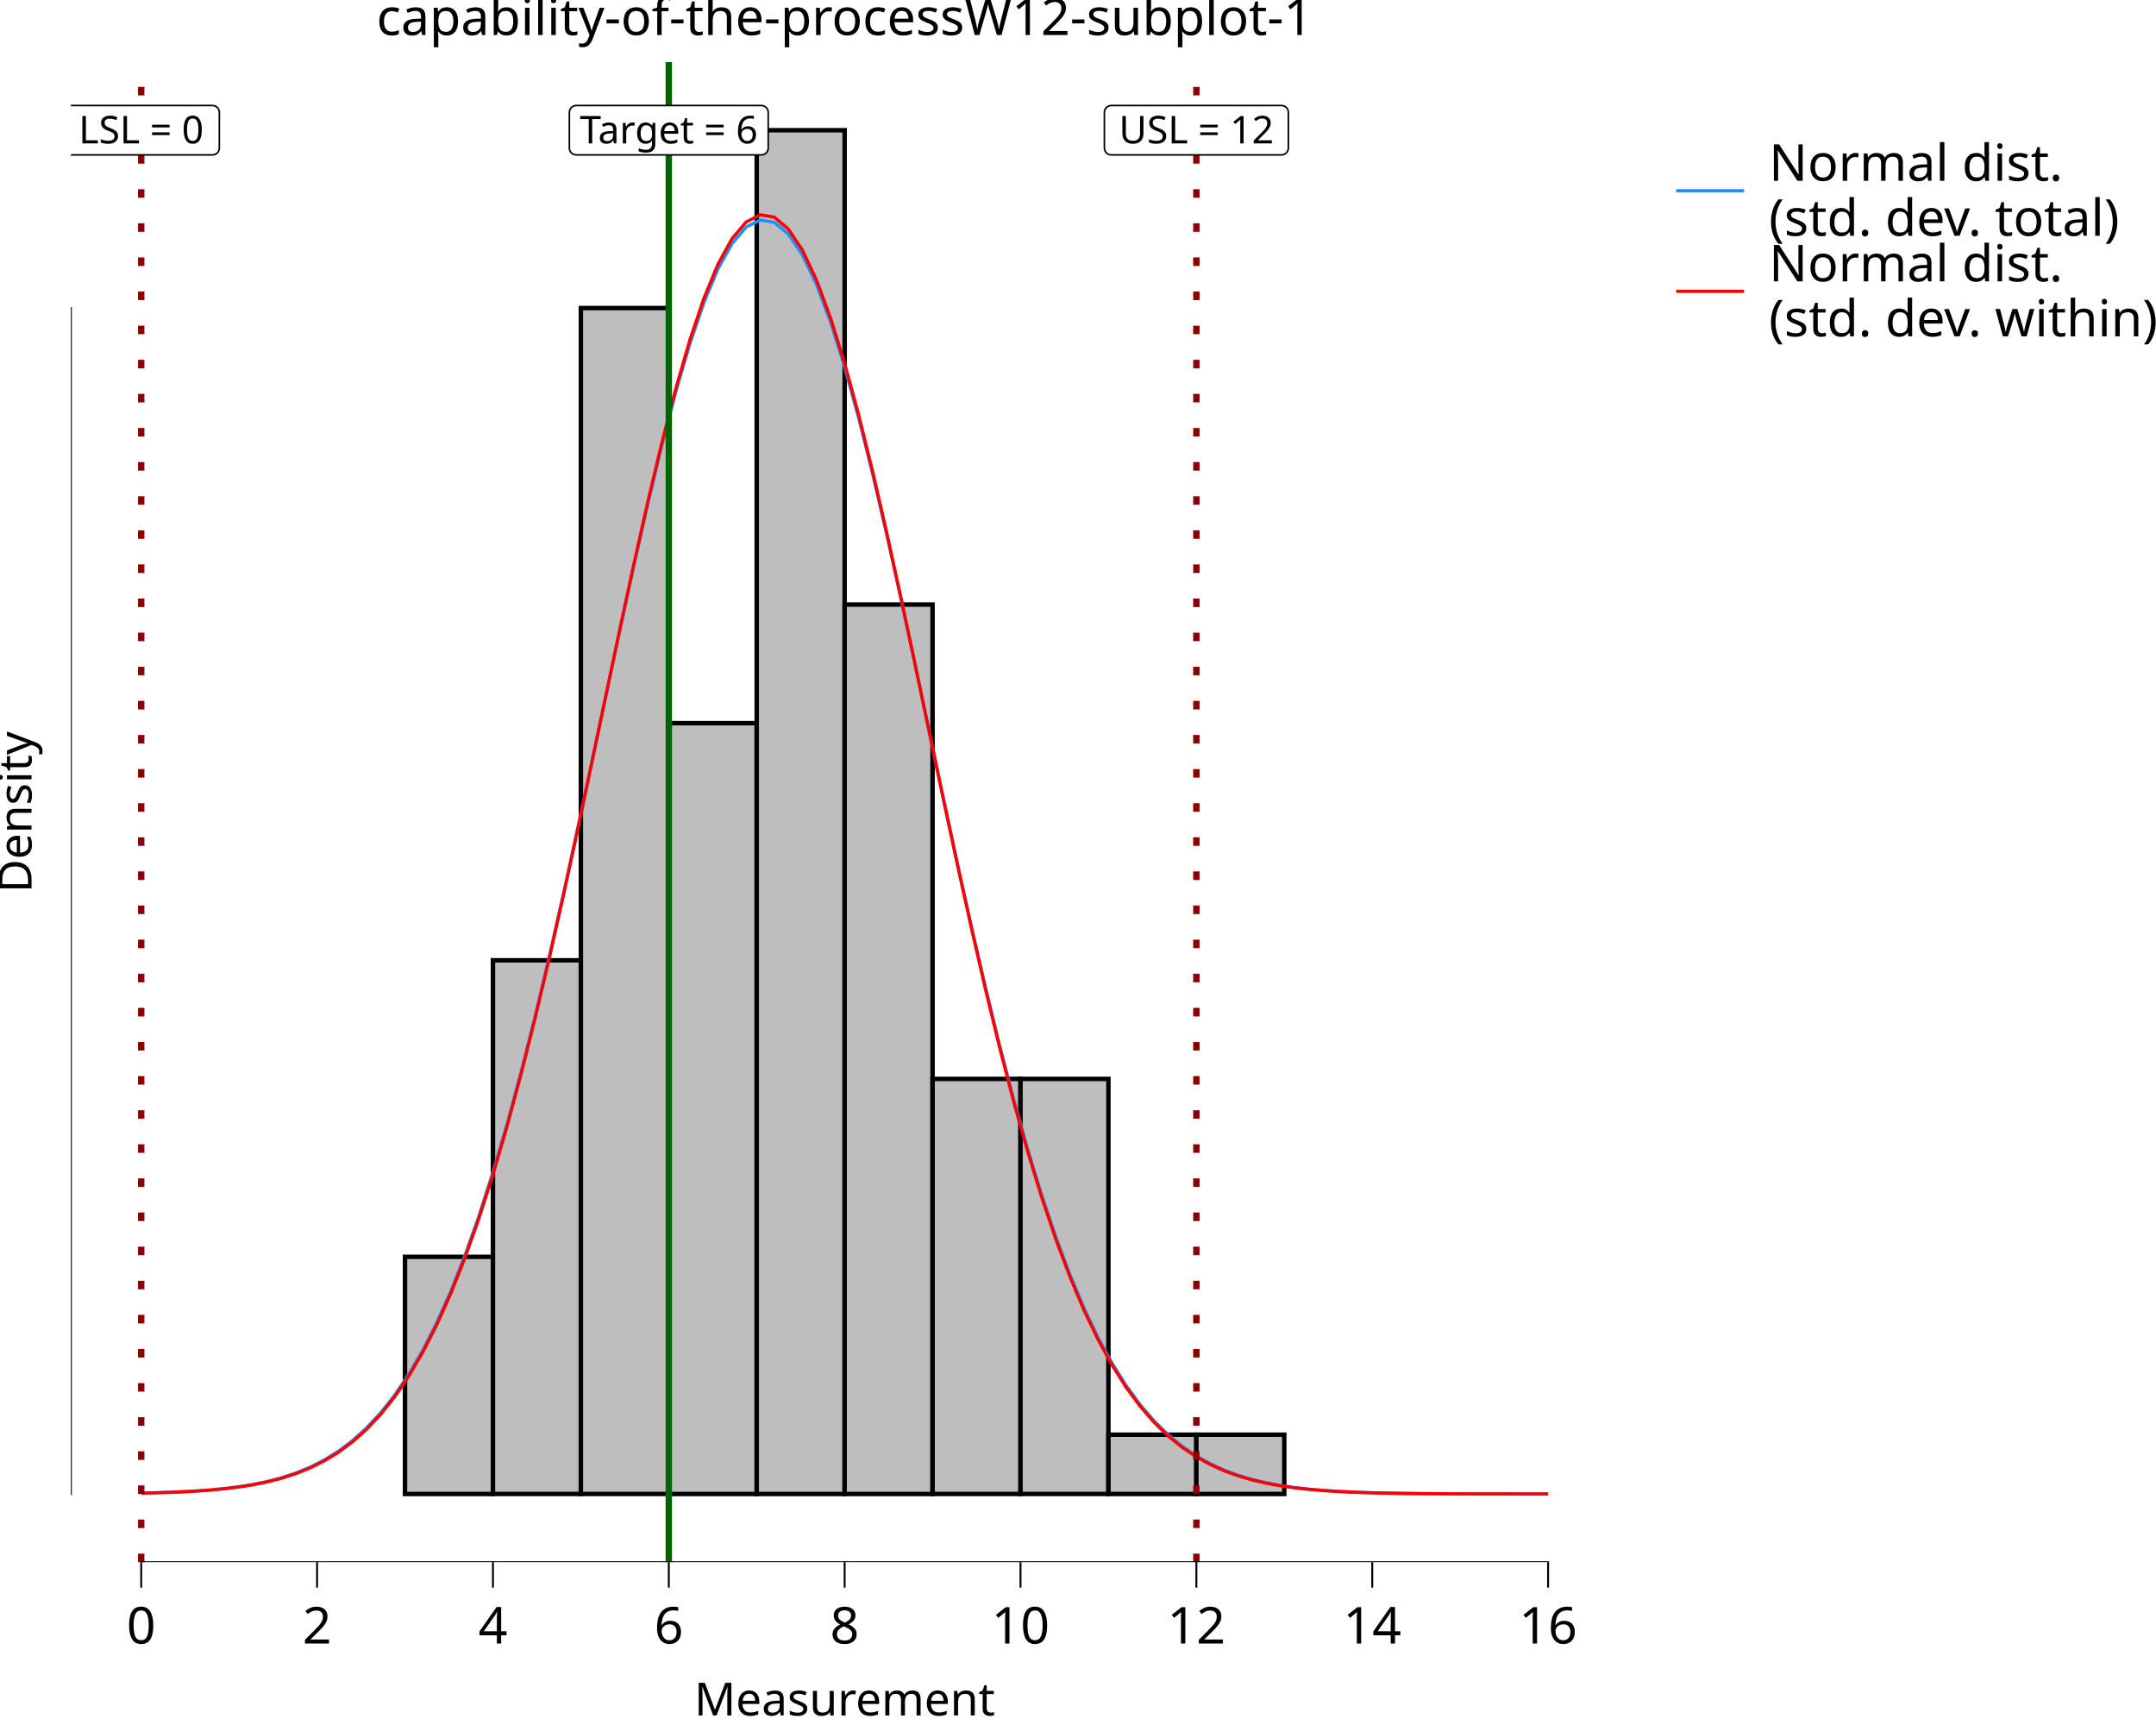
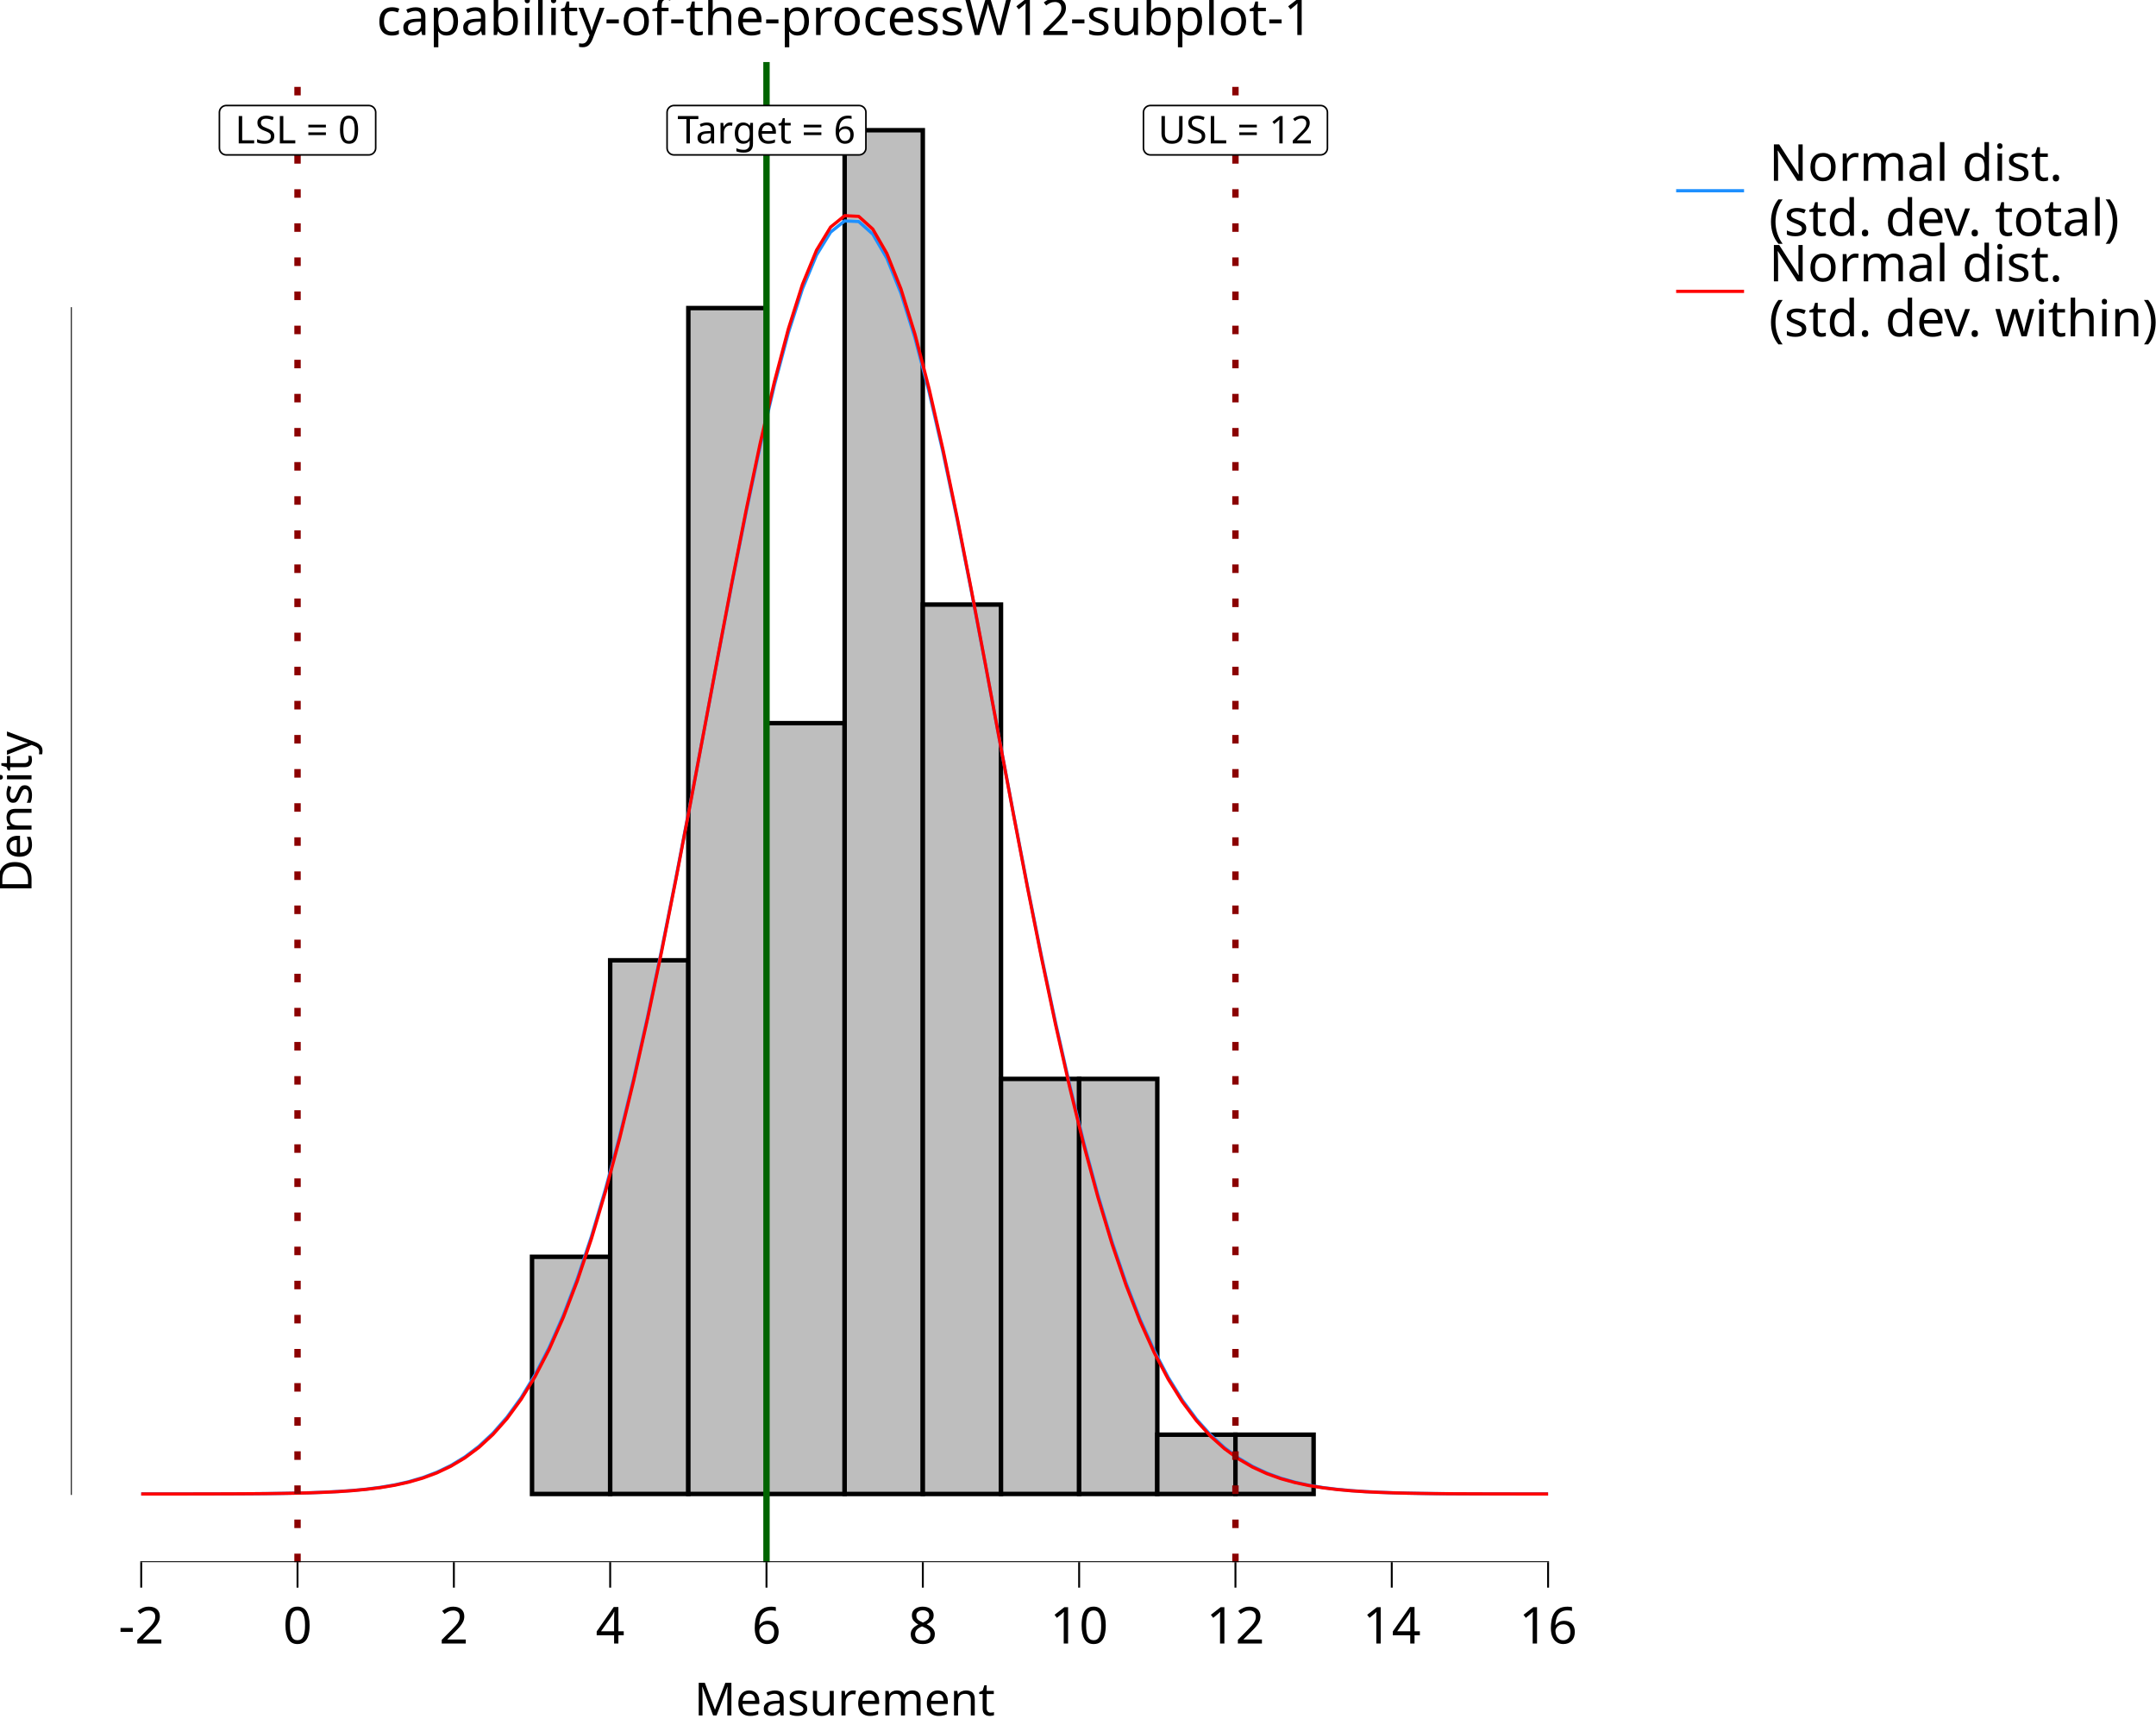
<svg xmlns="http://www.w3.org/2000/svg" class="svglite" data-engine-version="2.0" width="720.00pt" height="576.00pt" viewBox="0 0 720.00 576.00">
  <defs>
    <style type="text/css">
    .svglite line, .svglite polyline, .svglite polygon, .svglite path, .svglite rect, .svglite circle {
      fill: none;
      stroke: #000000;
      stroke-linecap: round;
      stroke-linejoin: round;
      stroke-miterlimit: 10.00;
    }
  </style>
  </defs>
  <rect width="100%" height="100%" style="stroke: none; fill: #FFFFFF;" />
  <defs>
    <clipPath id="cpMC4wMHw3MjAuMDB8MC4wMHw1NzYuMDA=">
      <rect x="0.00" y="0.00" width="720.00" height="576.00" />
    </clipPath>
  </defs>
  <g clip-path="url(#cpMC4wMHw3MjAuMDB8MC4wMHw1NzYuMDA=)">
    <rect x="0.00" y="0.00" width="720.00" height="576.00" style="stroke-width: 10.67; stroke: none;" />
  </g>
  <defs>
    <clipPath id="cpMjMuNjd8NTQwLjQ4fDIwLjcxfDUyMS42Mw==">
      <rect x="23.67" y="20.71" width="516.81" height="500.92" />
    </clipPath>
  </defs>
  <g clip-path="url(#cpMjMuNjd8NTQwLjQ4fDIwLjcxfDUyMS42Mw==)">
    <rect x="23.67" y="20.71" width="516.81" height="500.92" style="stroke-width: 10.67; stroke: none;" />
-     <rect x="47.16" y="498.86" width="29.36" height="0.00" style="stroke-width: 1.49; stroke-linecap: butt; stroke-linejoin: miter; fill: #BEBEBE;" />
-     <rect x="76.52" y="498.86" width="29.36" height="0.00" style="stroke-width: 1.49; stroke-linecap: butt; stroke-linejoin: miter; fill: #BEBEBE;" />
-     <rect x="105.89" y="498.86" width="29.36" height="0.00" style="stroke-width: 1.49; stroke-linecap: butt; stroke-linejoin: miter; fill: #BEBEBE;" />
-     <rect x="135.25" y="419.66" width="29.36" height="79.20" style="stroke-width: 1.49; stroke-linecap: butt; stroke-linejoin: miter; fill: #BEBEBE;" />
-     <rect x="164.62" y="320.66" width="29.36" height="178.19" style="stroke-width: 1.49; stroke-linecap: butt; stroke-linejoin: miter; fill: #BEBEBE;" />
-     <rect x="193.98" y="102.87" width="29.36" height="395.98" style="stroke-width: 1.49; stroke-linecap: butt; stroke-linejoin: miter; fill: #BEBEBE;" />
-     <rect x="223.35" y="241.47" width="29.36" height="257.39" style="stroke-width: 1.49; stroke-linecap: butt; stroke-linejoin: miter; fill: #BEBEBE;" />
-     <rect x="252.71" y="43.48" width="29.36" height="455.38" style="stroke-width: 1.49; stroke-linecap: butt; stroke-linejoin: miter; fill: #BEBEBE;" />
-     <rect x="282.07" y="201.87" width="29.36" height="296.99" style="stroke-width: 1.49; stroke-linecap: butt; stroke-linejoin: miter; fill: #BEBEBE;" />
-     <rect x="311.44" y="360.26" width="29.36" height="138.59" style="stroke-width: 1.49; stroke-linecap: butt; stroke-linejoin: miter; fill: #BEBEBE;" />
-     <rect x="340.80" y="360.26" width="29.36" height="138.59" style="stroke-width: 1.49; stroke-linecap: butt; stroke-linejoin: miter; fill: #BEBEBE;" />
-     <rect x="370.17" y="479.06" width="29.36" height="19.80" style="stroke-width: 1.49; stroke-linecap: butt; stroke-linejoin: miter; fill: #BEBEBE;" />
-     <rect x="399.53" y="479.06" width="29.36" height="19.80" style="stroke-width: 1.49; stroke-linecap: butt; stroke-linejoin: miter; fill: #BEBEBE;" />
-     <rect x="428.90" y="498.86" width="29.36" height="0.00" style="stroke-width: 1.49; stroke-linecap: butt; stroke-linejoin: miter; fill: #BEBEBE;" />
-     <rect x="458.26" y="498.86" width="29.36" height="0.00" style="stroke-width: 1.49; stroke-linecap: butt; stroke-linejoin: miter; fill: #BEBEBE;" />
-     <rect x="487.62" y="498.86" width="29.36" height="0.00" style="stroke-width: 1.49; stroke-linecap: butt; stroke-linejoin: miter; fill: #BEBEBE;" />
-     <polyline points="47.16,498.56 51.86,498.45 56.56,498.29 61.25,498.09 65.95,497.82 70.65,497.46 75.35,497.00 80.05,496.40 84.75,495.63 89.44,494.64 94.14,493.40 98.84,491.85 103.54,489.92 108.24,487.54 112.94,484.64 117.63,481.12 122.33,476.90 127.03,471.88 131.73,465.95 136.43,459.01 141.13,450.96 145.82,441.72 150.52,431.20 155.22,419.34 159.92,406.09 164.62,391.43 169.32,375.37 174.01,357.96 178.71,339.30 183.41,319.49 188.11,298.72 192.81,277.20 197.50,255.17 202.20,232.95 206.90,210.84 211.60,189.21 216.30,168.41 221.00,148.83 225.69,130.83 230.39,114.77 235.09,100.97 239.79,89.73 244.49,81.29 249.19,75.82 253.88,73.46 258.58,74.25 263.28,78.17 267.98,85.15 272.68,95.02 277.38,107.57 282.07,122.53 286.77,139.61 291.47,158.44 296.17,178.68 300.87,199.94 305.57,221.86 310.26,244.07 314.96,266.23 319.66,288.04 324.36,309.21 329.06,329.53 333.75,348.78 338.45,366.83 343.15,383.57 347.85,398.93 352.55,412.89 357.25,425.44 361.94,436.63 366.64,446.50 371.34,455.13 376.04,462.61 380.74,469.03 385.44,474.50 390.13,479.11 394.83,482.96 399.53,486.16 404.23,488.79 408.93,490.94 413.63,492.67 418.32,494.06 423.02,495.16 427.72,496.04 432.42,496.72 437.12,497.25 441.82,497.65 446.51,497.96 451.21,498.20 455.91,498.38 460.61,498.51 465.31,498.61 470.01,498.68 474.70,498.73 479.40,498.77 484.10,498.79 488.80,498.81 493.50,498.83 498.19,498.84 502.89,498.84 507.59,498.85 512.29,498.85 516.99,498.85 " style="stroke-width: 1.07; stroke: #1E90FF; stroke-linecap: butt;" />
-     <polyline points="47.16,498.58 51.86,498.47 56.56,498.32 61.25,498.13 65.95,497.87 70.65,497.52 75.35,497.07 80.05,496.49 84.75,495.74 89.44,494.78 94.14,493.57 98.84,492.05 103.54,490.16 108.24,487.83 112.94,484.97 117.63,481.51 122.33,477.34 127.03,472.37 131.73,466.50 136.43,459.61 141.13,451.62 145.82,442.42 150.52,431.94 155.22,420.10 159.92,406.86 164.62,392.20 169.32,376.11 174.01,358.66 178.71,339.93 183.41,320.03 188.11,299.14 192.81,277.48 197.50,255.29 202.20,232.89 206.90,210.59 211.60,188.75 216.30,167.75 221.00,147.96 225.69,129.76 230.39,113.52 235.09,99.57 239.79,88.19 244.49,79.65 249.19,74.12 253.88,71.72 258.58,72.52 263.28,76.50 267.98,83.55 272.68,93.54 277.38,106.24 282.07,121.38 286.77,138.64 291.47,157.68 296.17,178.12 300.87,199.59 305.57,221.70 310.26,244.10 314.96,266.43 319.66,288.39 324.36,309.69 329.06,330.11 333.75,349.45 338.45,367.56 343.15,384.33 347.85,399.71 352.55,413.66 357.25,426.19 361.94,437.35 366.64,447.18 371.34,455.76 376.04,463.19 380.74,469.55 385.44,474.96 390.13,479.52 394.83,483.32 399.53,486.47 404.23,489.06 408.93,491.16 413.63,492.86 418.32,494.21 423.02,495.29 427.72,496.14 432.42,496.80 437.12,497.31 441.82,497.71 446.51,498.01 451.21,498.23 455.91,498.40 460.61,498.53 465.31,498.62 470.01,498.69 474.70,498.74 479.40,498.77 484.10,498.80 488.80,498.82 493.50,498.83 498.19,498.84 502.89,498.84 507.59,498.85 512.29,498.85 516.99,498.85 " style="stroke-width: 1.07; stroke: #FF0000; stroke-linecap: butt;" />
-     <line x1="223.35" y1="521.63" x2="223.35" y2="20.71" style="stroke-width: 2.13; stroke: #006400; stroke-linecap: butt;" />
-     <line x1="47.16" y1="521.63" x2="47.16" y2="20.71" style="stroke-width: 2.13; stroke: #8B0000; stroke-dasharray: 2.85,8.54; stroke-linecap: butt;" />
-     <line x1="399.53" y1="521.63" x2="399.53" y2="20.71" style="stroke-width: 2.13; stroke: #8B0000; stroke-dasharray: 2.85,8.54; stroke-linecap: butt;" />
-     <polygon points="192.45,51.72 254.24,51.72 254.15,51.72 254.52,51.71 254.88,51.63 255.23,51.50 255.55,51.32 255.84,51.08 256.09,50.80 256.28,50.49 256.43,50.15 256.52,49.79 256.55,49.42 256.55,49.42 256.55,37.53 256.55,37.53 256.52,37.17 256.43,36.80 256.28,36.46 256.09,36.15 255.84,35.87 255.55,35.64 255.23,35.45 254.88,35.32 254.52,35.25 254.24,35.23 192.45,35.23 192.73,35.25 192.35,35.23 191.99,35.28 191.63,35.38 191.29,35.54 190.99,35.75 190.72,36.01 190.50,36.30 190.33,36.63 190.21,36.98 190.15,37.35 190.14,37.53 190.14,49.42 190.15,49.23 190.15,49.60 190.21,49.97 190.33,50.32 190.50,50.65 190.72,50.95 190.99,51.20 191.29,51.42 191.63,51.57 191.99,51.68 192.35,51.72 " style="stroke-width: 0.53; fill: #FFFFFF;" />
-     <text x="223.35" y="47.88" text-anchor="middle" style="font-size: 12.80px; font-family: sans;" textLength="58.72px" lengthAdjust="spacingAndGlyphs">Target = 6</text>
-     <polygon points="23.37,51.72 70.95,51.72 70.86,51.72 71.23,51.71 71.59,51.63 71.94,51.50 72.26,51.32 72.54,51.08 72.79,50.80 72.99,50.49 73.13,50.15 73.22,49.79 73.25,49.42 73.25,49.42 73.25,37.53 73.25,37.53 73.22,37.17 73.13,36.80 72.99,36.46 72.79,36.15 72.54,35.87 72.26,35.64 71.94,35.45 71.59,35.32 71.23,35.25 70.95,35.23 23.37,35.23 23.65,35.25 23.28,35.23 22.91,35.28 22.55,35.38 22.22,35.54 21.91,35.75 21.65,36.01 21.42,36.30 21.25,36.63 21.13,36.98 21.07,37.35 21.07,37.53 21.07,49.42 21.07,49.23 21.07,49.60 21.13,49.97 21.25,50.32 21.42,50.65 21.65,50.95 21.91,51.20 22.22,51.42 22.55,51.57 22.91,51.68 23.28,51.72 " style="stroke-width: 0.53; fill: #FFFFFF;" />
-     <text x="47.16" y="47.88" text-anchor="middle" style="font-size: 12.80px; font-family: sans;" textLength="44.50px" lengthAdjust="spacingAndGlyphs">LSL = 0</text>
-     <polygon points="371.12,51.72 427.94,51.72 427.85,51.72 428.22,51.71 428.58,51.63 428.93,51.50 429.25,51.32 429.54,51.08 429.79,50.80 429.98,50.49 430.13,50.15 430.22,49.79 430.25,49.42 430.25,49.42 430.25,37.53 430.25,37.53 430.22,37.17 430.13,36.80 429.98,36.46 429.79,36.15 429.54,35.87 429.25,35.64 428.93,35.45 428.58,35.32 428.22,35.25 427.94,35.23 371.12,35.23 371.40,35.25 371.03,35.23 370.66,35.28 370.30,35.38 369.97,35.54 369.66,35.75 369.39,36.01 369.17,36.30 369.00,36.63 368.88,36.98 368.82,37.35 368.81,37.53 368.81,49.42 368.82,49.23 368.82,49.60 368.88,49.97 369.00,50.32 369.17,50.65 369.39,50.95 369.66,51.20 369.97,51.42 370.30,51.57 370.66,51.68 371.03,51.72 " style="stroke-width: 0.53; fill: #FFFFFF;" />
-     <text x="399.53" y="47.88" text-anchor="middle" style="font-size: 12.80px; font-family: sans;" textLength="53.75px" lengthAdjust="spacingAndGlyphs">USL = 12</text>
+     <rect x="47.16" y="498.86" width="26.10" height="0.00" style="stroke-width: 1.49; stroke-linecap: butt; stroke-linejoin: miter; fill: #BEBEBE;" />
+     <rect x="73.26" y="498.86" width="26.10" height="0.00" style="stroke-width: 1.49; stroke-linecap: butt; stroke-linejoin: miter; fill: #BEBEBE;" />
+     <rect x="99.36" y="498.86" width="26.10" height="0.00" style="stroke-width: 1.49; stroke-linecap: butt; stroke-linejoin: miter; fill: #BEBEBE;" />
+     <rect x="125.46" y="498.86" width="26.10" height="0.00" style="stroke-width: 1.49; stroke-linecap: butt; stroke-linejoin: miter; fill: #BEBEBE;" />
+     <rect x="151.57" y="498.86" width="26.10" height="0.00" style="stroke-width: 1.49; stroke-linecap: butt; stroke-linejoin: miter; fill: #BEBEBE;" />
+     <rect x="177.67" y="419.66" width="26.10" height="79.20" style="stroke-width: 1.49; stroke-linecap: butt; stroke-linejoin: miter; fill: #BEBEBE;" />
+     <rect x="203.77" y="320.66" width="26.10" height="178.19" style="stroke-width: 1.49; stroke-linecap: butt; stroke-linejoin: miter; fill: #BEBEBE;" />
+     <rect x="229.87" y="102.87" width="26.10" height="395.98" style="stroke-width: 1.49; stroke-linecap: butt; stroke-linejoin: miter; fill: #BEBEBE;" />
+     <rect x="255.97" y="241.47" width="26.10" height="257.39" style="stroke-width: 1.49; stroke-linecap: butt; stroke-linejoin: miter; fill: #BEBEBE;" />
+     <rect x="282.07" y="43.48" width="26.10" height="455.38" style="stroke-width: 1.49; stroke-linecap: butt; stroke-linejoin: miter; fill: #BEBEBE;" />
+     <rect x="308.18" y="201.87" width="26.10" height="296.99" style="stroke-width: 1.49; stroke-linecap: butt; stroke-linejoin: miter; fill: #BEBEBE;" />
+     <rect x="334.28" y="360.26" width="26.10" height="138.59" style="stroke-width: 1.49; stroke-linecap: butt; stroke-linejoin: miter; fill: #BEBEBE;" />
+     <rect x="360.38" y="360.26" width="26.10" height="138.59" style="stroke-width: 1.49; stroke-linecap: butt; stroke-linejoin: miter; fill: #BEBEBE;" />
+     <rect x="386.48" y="479.06" width="26.10" height="19.80" style="stroke-width: 1.49; stroke-linecap: butt; stroke-linejoin: miter; fill: #BEBEBE;" />
+     <rect x="412.58" y="479.06" width="26.10" height="19.80" style="stroke-width: 1.49; stroke-linecap: butt; stroke-linejoin: miter; fill: #BEBEBE;" />
+     <rect x="438.68" y="498.86" width="26.10" height="0.00" style="stroke-width: 1.49; stroke-linecap: butt; stroke-linejoin: miter; fill: #BEBEBE;" />
+     <rect x="464.78" y="498.86" width="26.10" height="0.00" style="stroke-width: 1.49; stroke-linecap: butt; stroke-linejoin: miter; fill: #BEBEBE;" />
+     <rect x="490.89" y="498.86" width="26.10" height="0.00" style="stroke-width: 1.49; stroke-linecap: butt; stroke-linejoin: miter; fill: #BEBEBE;" />
+     <polyline points="47.16,498.85 51.86,498.85 56.56,498.85 61.25,498.85 65.95,498.84 70.65,498.83 75.35,498.82 80.05,498.80 84.75,498.77 89.44,498.72 94.14,498.66 98.84,498.57 103.54,498.45 108.24,498.27 112.94,498.03 117.63,497.70 122.33,497.25 127.03,496.64 131.73,495.84 136.43,494.78 141.13,493.40 145.82,491.63 150.52,489.37 155.22,486.52 159.92,482.96 164.62,478.57 169.32,473.21 174.01,466.74 178.71,459.01 183.41,449.88 188.11,439.22 192.81,426.91 197.50,412.89 202.20,397.09 206.90,379.51 211.60,360.21 216.30,339.30 221.00,316.94 225.69,293.40 230.39,268.98 235.09,244.07 239.79,219.10 244.49,194.55 249.19,170.95 253.88,148.83 258.58,128.71 263.28,111.09 267.98,96.44 272.68,85.15 277.38,77.51 282.07,73.76 286.77,73.98 291.47,78.17 296.17,86.23 300.87,97.91 305.57,112.91 310.26,130.83 314.96,151.20 319.66,173.51 324.36,197.24 329.06,221.86 333.75,246.85 338.45,271.73 343.15,296.07 347.85,319.49 352.55,341.69 357.25,362.44 361.94,381.55 366.64,398.93 371.34,414.53 376.04,428.36 380.74,440.48 385.44,450.96 390.13,459.93 394.83,467.52 399.53,473.86 404.23,479.11 408.93,483.40 413.63,486.87 418.32,489.65 423.02,491.85 427.72,493.57 432.42,494.91 437.12,495.94 441.82,496.72 446.51,497.30 451.21,497.74 455.91,498.06 460.61,498.29 465.31,498.46 470.01,498.58 474.70,498.67 479.40,498.73 484.10,498.77 488.80,498.80 493.50,498.82 498.19,498.83 502.89,498.84 507.59,498.85 512.29,498.85 516.99,498.85 " style="stroke-width: 1.07; stroke: #1E90FF; stroke-linecap: butt;" />
+     <polyline points="47.16,498.85 51.86,498.85 56.56,498.85 61.25,498.85 65.95,498.84 70.65,498.83 75.35,498.82 80.05,498.80 84.75,498.77 89.44,498.73 94.14,498.67 98.84,498.59 103.54,498.47 108.24,498.30 112.94,498.07 117.63,497.75 122.33,497.31 127.03,496.73 131.73,495.95 136.43,494.92 141.13,493.57 145.82,491.84 150.52,489.62 155.22,486.82 159.92,483.32 164.62,478.99 169.32,473.69 174.01,467.28 178.71,459.61 183.41,450.54 188.11,439.93 192.81,427.66 197.50,413.66 202.20,397.86 206.90,380.27 211.60,360.92 216.30,339.93 221.00,317.47 225.69,293.79 230.39,269.20 235.09,244.10 239.79,218.92 244.49,194.15 249.19,170.31 253.88,147.96 258.58,127.62 263.28,109.81 267.98,94.98 272.68,83.55 277.38,75.83 282.07,72.02 286.77,72.25 291.47,76.50 296.17,84.65 300.87,96.47 305.57,111.65 310.26,129.76 314.96,150.35 319.66,172.90 324.36,196.86 329.06,221.70 333.75,246.90 338.45,271.97 343.15,296.47 347.85,320.03 352.55,342.33 357.25,363.15 361.94,382.31 366.64,399.71 371.34,415.30 376.04,429.11 380.74,441.19 385.44,451.62 390.13,460.53 394.83,468.06 399.53,474.34 404.23,479.52 408.93,483.75 413.63,487.17 418.32,489.90 423.02,492.05 427.72,493.74 432.42,495.04 437.12,496.04 441.82,496.80 446.51,497.37 451.21,497.79 455.91,498.10 460.61,498.32 465.31,498.48 470.01,498.60 474.70,498.68 479.40,498.74 484.10,498.78 488.80,498.80 493.50,498.82 498.19,498.83 502.89,498.84 507.59,498.85 512.29,498.85 516.99,498.85 " style="stroke-width: 1.07; stroke: #FF0000; stroke-linecap: butt;" />
+     <line x1="255.97" y1="521.63" x2="255.97" y2="20.71" style="stroke-width: 2.13; stroke: #006400; stroke-linecap: butt;" />
+     <line x1="99.36" y1="521.63" x2="99.36" y2="20.71" style="stroke-width: 2.13; stroke: #8B0000; stroke-dasharray: 2.85,8.54; stroke-linecap: butt;" />
+     <line x1="412.58" y1="521.63" x2="412.58" y2="20.71" style="stroke-width: 2.13; stroke: #8B0000; stroke-dasharray: 2.85,8.54; stroke-linecap: butt;" />
+     <polygon points="225.07,51.72 286.87,51.72 286.78,51.72 287.15,51.71 287.51,51.63 287.86,51.50 288.18,51.32 288.47,51.08 288.71,50.80 288.91,50.49 289.06,50.15 289.15,49.79 289.17,49.42 289.17,49.42 289.17,37.53 289.17,37.53 289.15,37.17 289.06,36.80 288.91,36.46 288.71,36.15 288.47,35.87 288.18,35.64 287.86,35.45 287.51,35.32 287.15,35.25 286.87,35.23 225.07,35.23 225.35,35.25 224.98,35.23 224.61,35.28 224.26,35.38 223.92,35.54 223.62,35.75 223.35,36.01 223.13,36.30 222.95,36.63 222.84,36.98 222.78,37.35 222.77,37.53 222.77,49.42 222.78,49.23 222.78,49.60 222.84,49.97 222.95,50.32 223.13,50.65 223.35,50.95 223.62,51.20 223.92,51.42 224.26,51.57 224.61,51.68 224.98,51.72 " style="stroke-width: 0.53; fill: #FFFFFF;" />
+     <text x="255.97" y="47.88" text-anchor="middle" style="font-size: 12.80px; font-family: sans;" textLength="58.72px" lengthAdjust="spacingAndGlyphs">Target = 6</text>
+     <polygon points="75.57,51.72 123.15,51.72 123.06,51.72 123.43,51.71 123.79,51.63 124.14,51.50 124.46,51.32 124.75,51.08 124.99,50.80 125.19,50.49 125.34,50.15 125.43,49.79 125.46,49.42 125.46,49.42 125.46,37.53 125.46,37.53 125.43,37.17 125.34,36.80 125.19,36.46 124.99,36.15 124.75,35.87 124.46,35.64 124.14,35.45 123.79,35.32 123.43,35.25 123.15,35.23 75.57,35.23 75.85,35.25 75.48,35.23 75.11,35.28 74.76,35.38 74.42,35.54 74.12,35.75 73.85,36.01 73.63,36.30 73.45,36.63 73.34,36.98 73.28,37.35 73.27,37.53 73.27,49.42 73.28,49.23 73.28,49.60 73.34,49.97 73.45,50.32 73.63,50.65 73.85,50.95 74.12,51.20 74.42,51.42 74.76,51.57 75.11,51.68 75.48,51.72 " style="stroke-width: 0.53; fill: #FFFFFF;" />
+     <text x="99.36" y="47.88" text-anchor="middle" style="font-size: 12.80px; font-family: sans;" textLength="44.50px" lengthAdjust="spacingAndGlyphs">LSL = 0</text>
+     <polygon points="384.17,51.72 440.99,51.72 440.90,51.72 441.27,51.71 441.64,51.63 441.98,51.50 442.30,51.32 442.59,51.08 442.84,50.80 443.04,50.49 443.18,50.15 443.27,49.79 443.30,49.42 443.30,49.42 443.30,37.53 443.30,37.53 443.27,37.17 443.18,36.80 443.04,36.46 442.84,36.15 442.59,35.87 442.30,35.64 441.98,35.45 441.64,35.32 441.27,35.25 440.99,35.23 384.17,35.23 384.45,35.25 384.08,35.23 383.71,35.28 383.35,35.38 383.02,35.54 382.71,35.75 382.44,36.01 382.22,36.30 382.05,36.63 381.93,36.98 381.87,37.35 381.86,37.53 381.86,49.42 381.87,49.23 381.87,49.60 381.93,49.97 382.05,50.32 382.22,50.65 382.44,50.95 382.71,51.20 383.02,51.42 383.35,51.57 383.71,51.68 384.08,51.72 " style="stroke-width: 0.53; fill: #FFFFFF;" />
+     <text x="412.58" y="47.88" text-anchor="middle" style="font-size: 12.80px; font-family: sans;" textLength="53.75px" lengthAdjust="spacingAndGlyphs">USL = 12</text>
    <line x1="46.84" y1="521.63" x2="517.31" y2="521.63" style="stroke-width: 0.64; stroke-linecap: butt;" />
    <line x1="23.67" y1="499.18" x2="23.67" y2="102.56" style="stroke-width: 0.64; stroke-linecap: butt;" />
    <rect x="23.67" y="20.71" width="516.81" height="500.92" style="stroke-width: 0.00; stroke: none;" />
  </g>
  <g clip-path="url(#cpMC4wMHw3MjAuMDB8MC4wMHw1NzYuMDA=)">
    <polyline points="23.67,521.63 23.67,20.71 " style="stroke-width: 0.00; stroke: none; stroke-linecap: butt;" />
    <polyline points="23.67,521.63 540.48,521.63 " style="stroke-width: 0.00; stroke: none; stroke-linecap: butt;" />
    <polyline points="47.16,530.13 47.16,521.63 " style="stroke-width: 0.64; stroke-linecap: butt;" />
-     <polyline points="105.89,530.13 105.89,521.63 " style="stroke-width: 0.64; stroke-linecap: butt;" />
-     <polyline points="164.62,530.13 164.62,521.63 " style="stroke-width: 0.64; stroke-linecap: butt;" />
-     <polyline points="223.35,530.13 223.35,521.63 " style="stroke-width: 0.64; stroke-linecap: butt;" />
-     <polyline points="282.07,530.13 282.07,521.63 " style="stroke-width: 0.64; stroke-linecap: butt;" />
-     <polyline points="340.80,530.13 340.80,521.63 " style="stroke-width: 0.64; stroke-linecap: butt;" />
-     <polyline points="399.53,530.13 399.53,521.63 " style="stroke-width: 0.64; stroke-linecap: butt;" />
-     <polyline points="458.26,530.13 458.26,521.63 " style="stroke-width: 0.64; stroke-linecap: butt;" />
+     <polyline points="99.36,530.13 99.36,521.63 " style="stroke-width: 0.64; stroke-linecap: butt;" />
+     <polyline points="151.57,530.13 151.57,521.63 " style="stroke-width: 0.64; stroke-linecap: butt;" />
+     <polyline points="203.77,530.13 203.77,521.63 " style="stroke-width: 0.64; stroke-linecap: butt;" />
+     <polyline points="255.97,530.13 255.97,521.63 " style="stroke-width: 0.64; stroke-linecap: butt;" />
+     <polyline points="308.18,530.13 308.18,521.63 " style="stroke-width: 0.64; stroke-linecap: butt;" />
+     <polyline points="360.38,530.13 360.38,521.63 " style="stroke-width: 0.64; stroke-linecap: butt;" />
+     <polyline points="412.58,530.13 412.58,521.63 " style="stroke-width: 0.64; stroke-linecap: butt;" />
+     <polyline points="464.78,530.13 464.78,521.63 " style="stroke-width: 0.64; stroke-linecap: butt;" />
    <polyline points="516.99,530.13 516.99,521.63 " style="stroke-width: 0.64; stroke-linecap: butt;" />
-     <text x="47.16" y="548.80" text-anchor="middle" style="font-size: 17.00px; font-family: sans;" textLength="9.46px" lengthAdjust="spacingAndGlyphs">0</text>
-     <text x="105.89" y="548.80" text-anchor="middle" style="font-size: 17.00px; font-family: sans;" textLength="9.46px" lengthAdjust="spacingAndGlyphs">2</text>
-     <text x="164.62" y="548.80" text-anchor="middle" style="font-size: 17.00px; font-family: sans;" textLength="9.46px" lengthAdjust="spacingAndGlyphs">4</text>
-     <text x="223.35" y="548.80" text-anchor="middle" style="font-size: 17.00px; font-family: sans;" textLength="9.46px" lengthAdjust="spacingAndGlyphs">6</text>
-     <text x="282.07" y="548.80" text-anchor="middle" style="font-size: 17.00px; font-family: sans;" textLength="9.46px" lengthAdjust="spacingAndGlyphs">8</text>
-     <text x="340.80" y="548.80" text-anchor="middle" style="font-size: 17.00px; font-family: sans;" textLength="18.91px" lengthAdjust="spacingAndGlyphs">10</text>
-     <text x="399.53" y="548.80" text-anchor="middle" style="font-size: 17.00px; font-family: sans;" textLength="18.91px" lengthAdjust="spacingAndGlyphs">12</text>
-     <text x="458.26" y="548.80" text-anchor="middle" style="font-size: 17.00px; font-family: sans;" textLength="18.91px" lengthAdjust="spacingAndGlyphs">14</text>
+     <text x="47.16" y="548.80" text-anchor="middle" style="font-size: 17.00px; font-family: sans;" textLength="15.12px" lengthAdjust="spacingAndGlyphs">-2</text>
+     <text x="99.36" y="548.80" text-anchor="middle" style="font-size: 17.00px; font-family: sans;" textLength="9.46px" lengthAdjust="spacingAndGlyphs">0</text>
+     <text x="151.57" y="548.80" text-anchor="middle" style="font-size: 17.00px; font-family: sans;" textLength="9.46px" lengthAdjust="spacingAndGlyphs">2</text>
+     <text x="203.77" y="548.80" text-anchor="middle" style="font-size: 17.00px; font-family: sans;" textLength="9.46px" lengthAdjust="spacingAndGlyphs">4</text>
+     <text x="255.97" y="548.80" text-anchor="middle" style="font-size: 17.00px; font-family: sans;" textLength="9.46px" lengthAdjust="spacingAndGlyphs">6</text>
+     <text x="308.18" y="548.80" text-anchor="middle" style="font-size: 17.00px; font-family: sans;" textLength="9.46px" lengthAdjust="spacingAndGlyphs">8</text>
+     <text x="360.38" y="548.80" text-anchor="middle" style="font-size: 17.00px; font-family: sans;" textLength="18.91px" lengthAdjust="spacingAndGlyphs">10</text>
+     <text x="412.58" y="548.80" text-anchor="middle" style="font-size: 17.00px; font-family: sans;" textLength="18.91px" lengthAdjust="spacingAndGlyphs">12</text>
+     <text x="464.78" y="548.80" text-anchor="middle" style="font-size: 17.00px; font-family: sans;" textLength="18.91px" lengthAdjust="spacingAndGlyphs">14</text>
    <text x="516.99" y="548.80" text-anchor="middle" style="font-size: 17.00px; font-family: sans;" textLength="18.91px" lengthAdjust="spacingAndGlyphs">16</text>
    <text x="282.07" y="572.82" text-anchor="middle" style="font-size: 15.30px; font-family: sans;" textLength="93.56px" lengthAdjust="spacingAndGlyphs">Measurement</text>
    <text transform="translate(10.53,271.17) rotate(-90)" text-anchor="middle" style="font-size: 15.30px; font-family: sans;" textLength="51.03px" lengthAdjust="spacingAndGlyphs">Density</text>
    <rect x="551.44" y="20.71" width="168.56" height="98.84" style="stroke-width: 0.75; stroke: none;" />
    <rect x="551.44" y="20.71" width="168.56" height="98.84" style="stroke-width: 10.67; stroke: none;" />
    <rect x="556.92" y="46.90" width="28.35" height="33.59" style="stroke-width: 10.67; stroke: none;" />
    <line x1="559.75" y1="63.69" x2="582.43" y2="63.69" style="stroke-width: 1.07; stroke: #1E90FF; stroke-linecap: butt;" />
    <rect x="556.92" y="80.48" width="28.35" height="33.59" style="stroke-width: 10.67; stroke: none;" />
    <line x1="559.75" y1="97.28" x2="582.43" y2="97.28" style="stroke-width: 1.07; stroke: #FF0000; stroke-linecap: butt;" />
    <text x="590.74" y="60.36" style="font-size: 17.00px; font-family: sans;" textLength="90.70px" lengthAdjust="spacingAndGlyphs">Normal dist.</text>
    <text x="590.74" y="78.72" style="font-size: 17.00px; font-family: sans;" textLength="112.44px" lengthAdjust="spacingAndGlyphs">(std. dev. total)</text>
    <text x="590.74" y="93.95" style="font-size: 17.00px; font-family: sans;" textLength="90.70px" lengthAdjust="spacingAndGlyphs">Normal dist.</text>
    <text x="590.74" y="112.31" style="font-size: 17.00px; font-family: sans;" textLength="123.78px" lengthAdjust="spacingAndGlyphs">(std. dev. within)</text>
    <text x="282.07" y="11.70" text-anchor="middle" style="font-size: 17.00px; font-family: sans;" textLength="295.78px" lengthAdjust="spacingAndGlyphs">capability-of-the-processW12-subplot-1</text>
  </g>
</svg>
